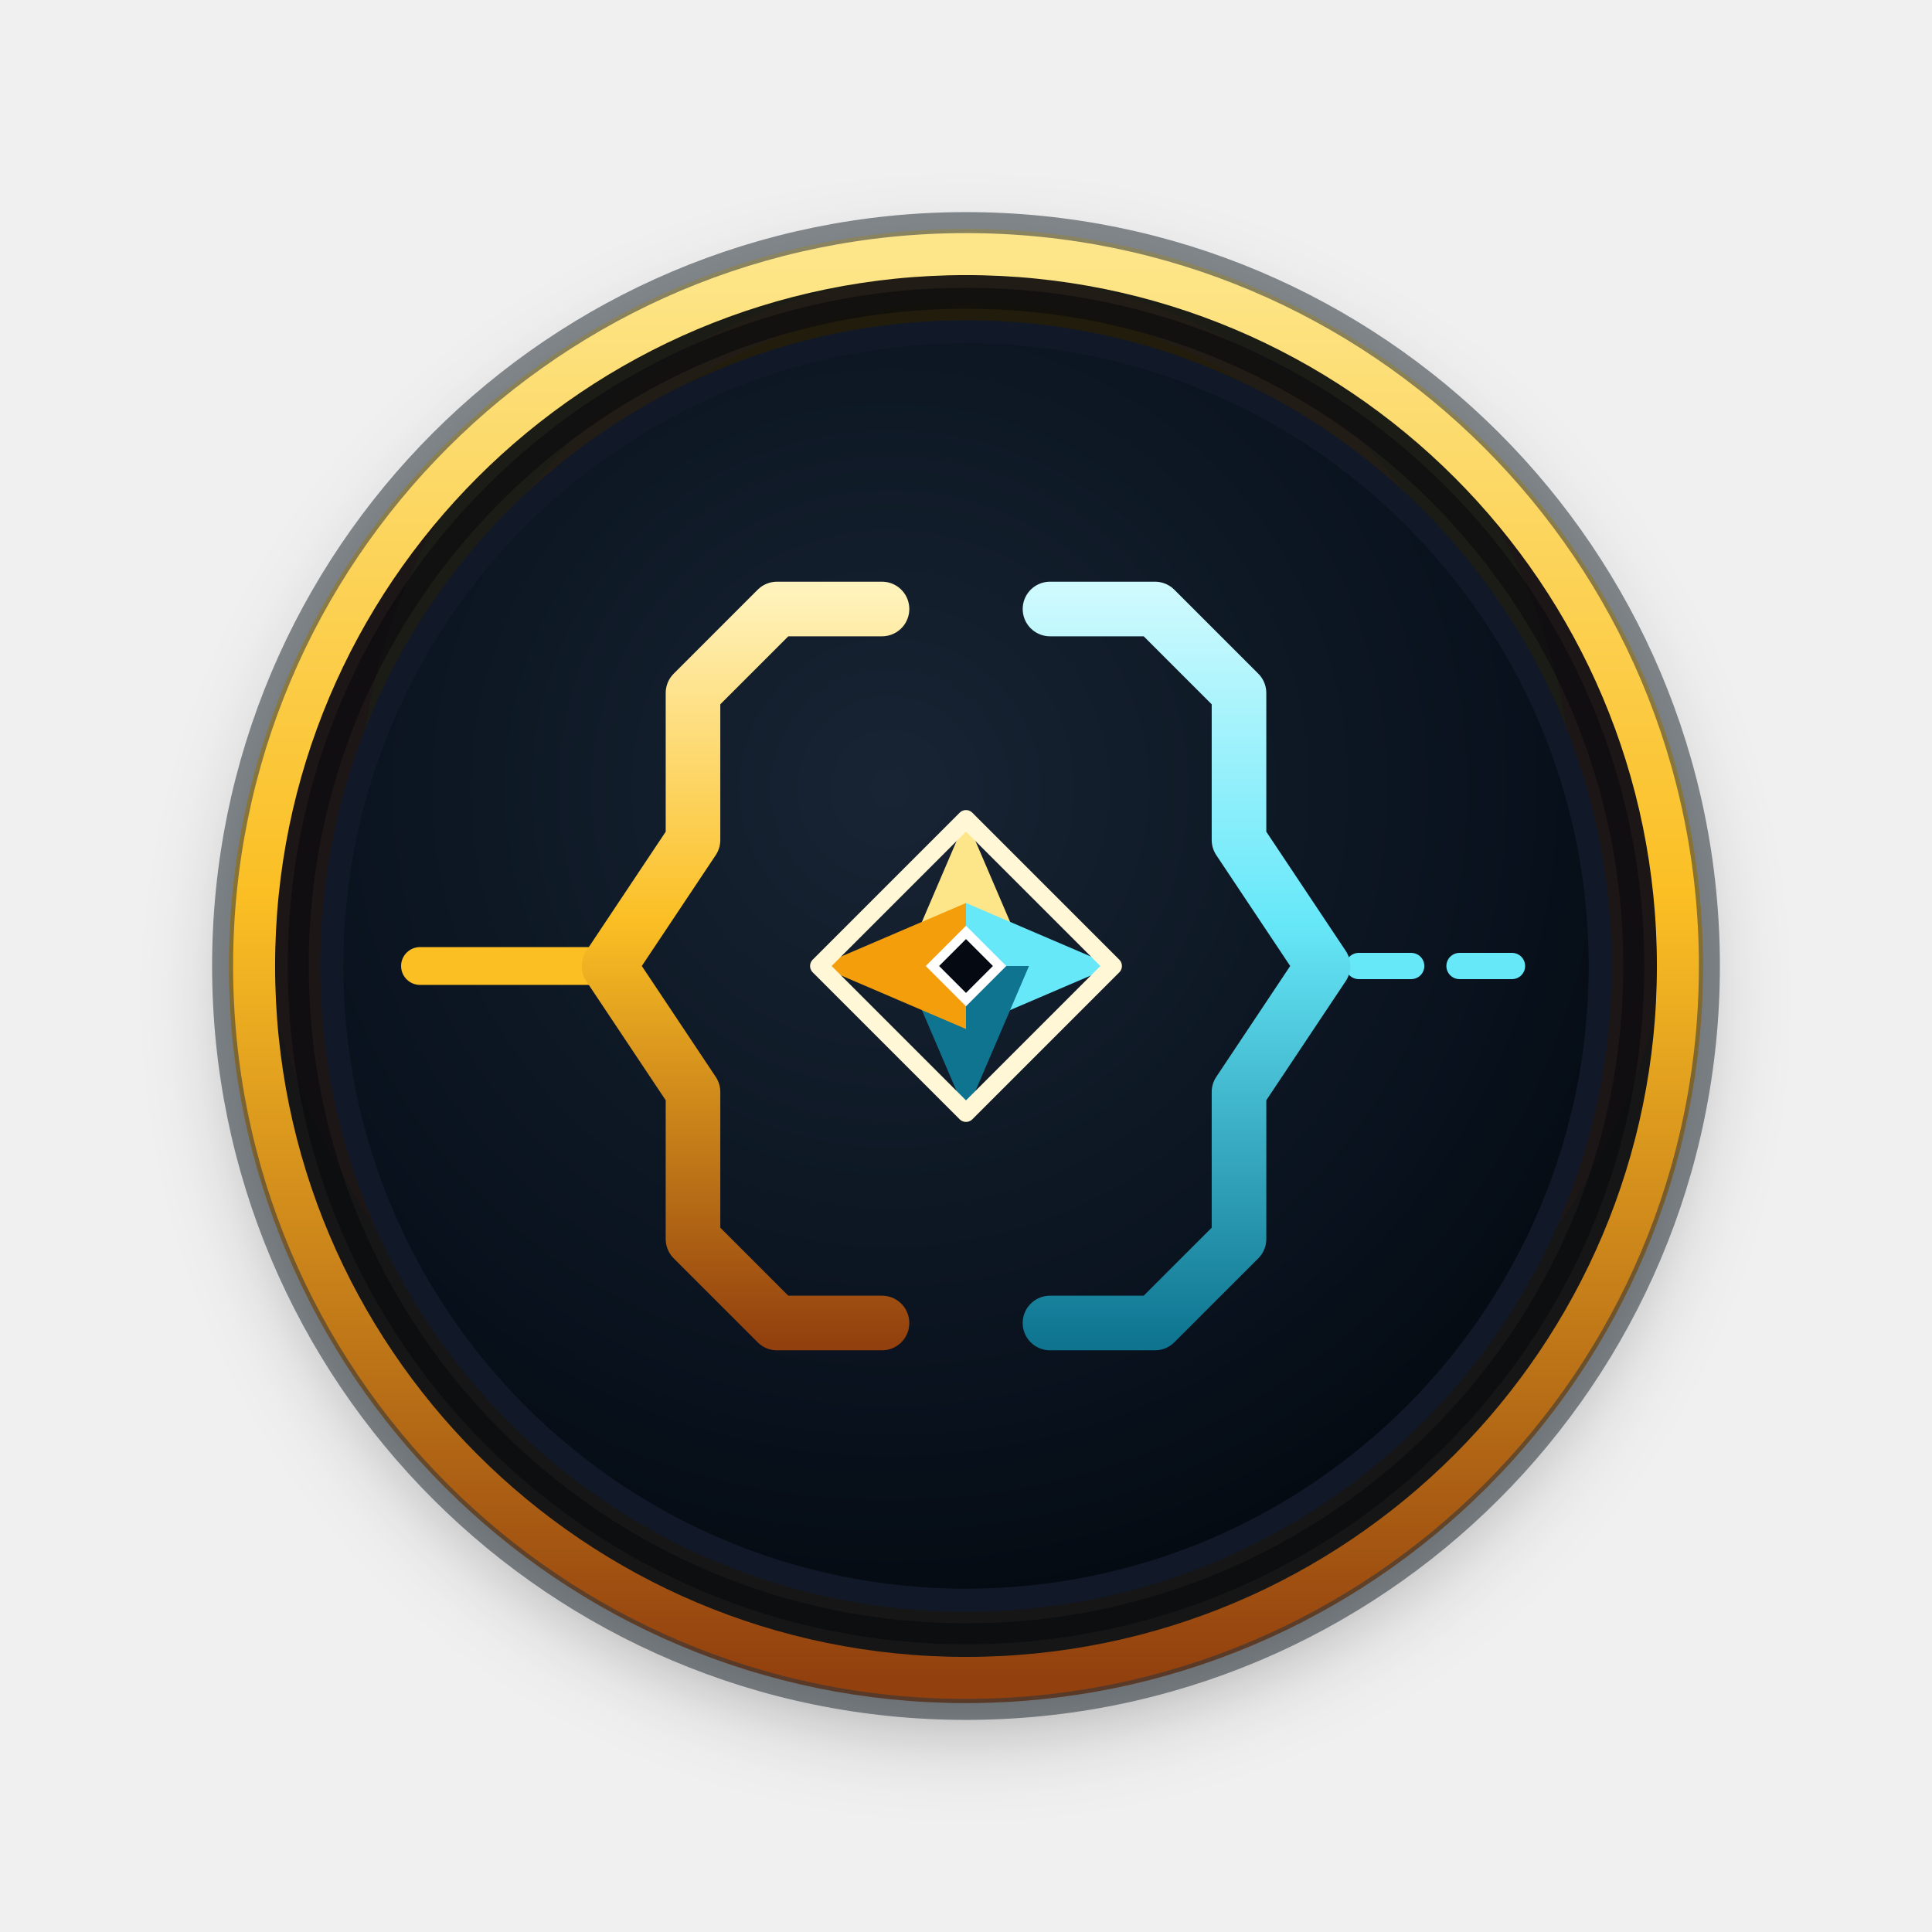
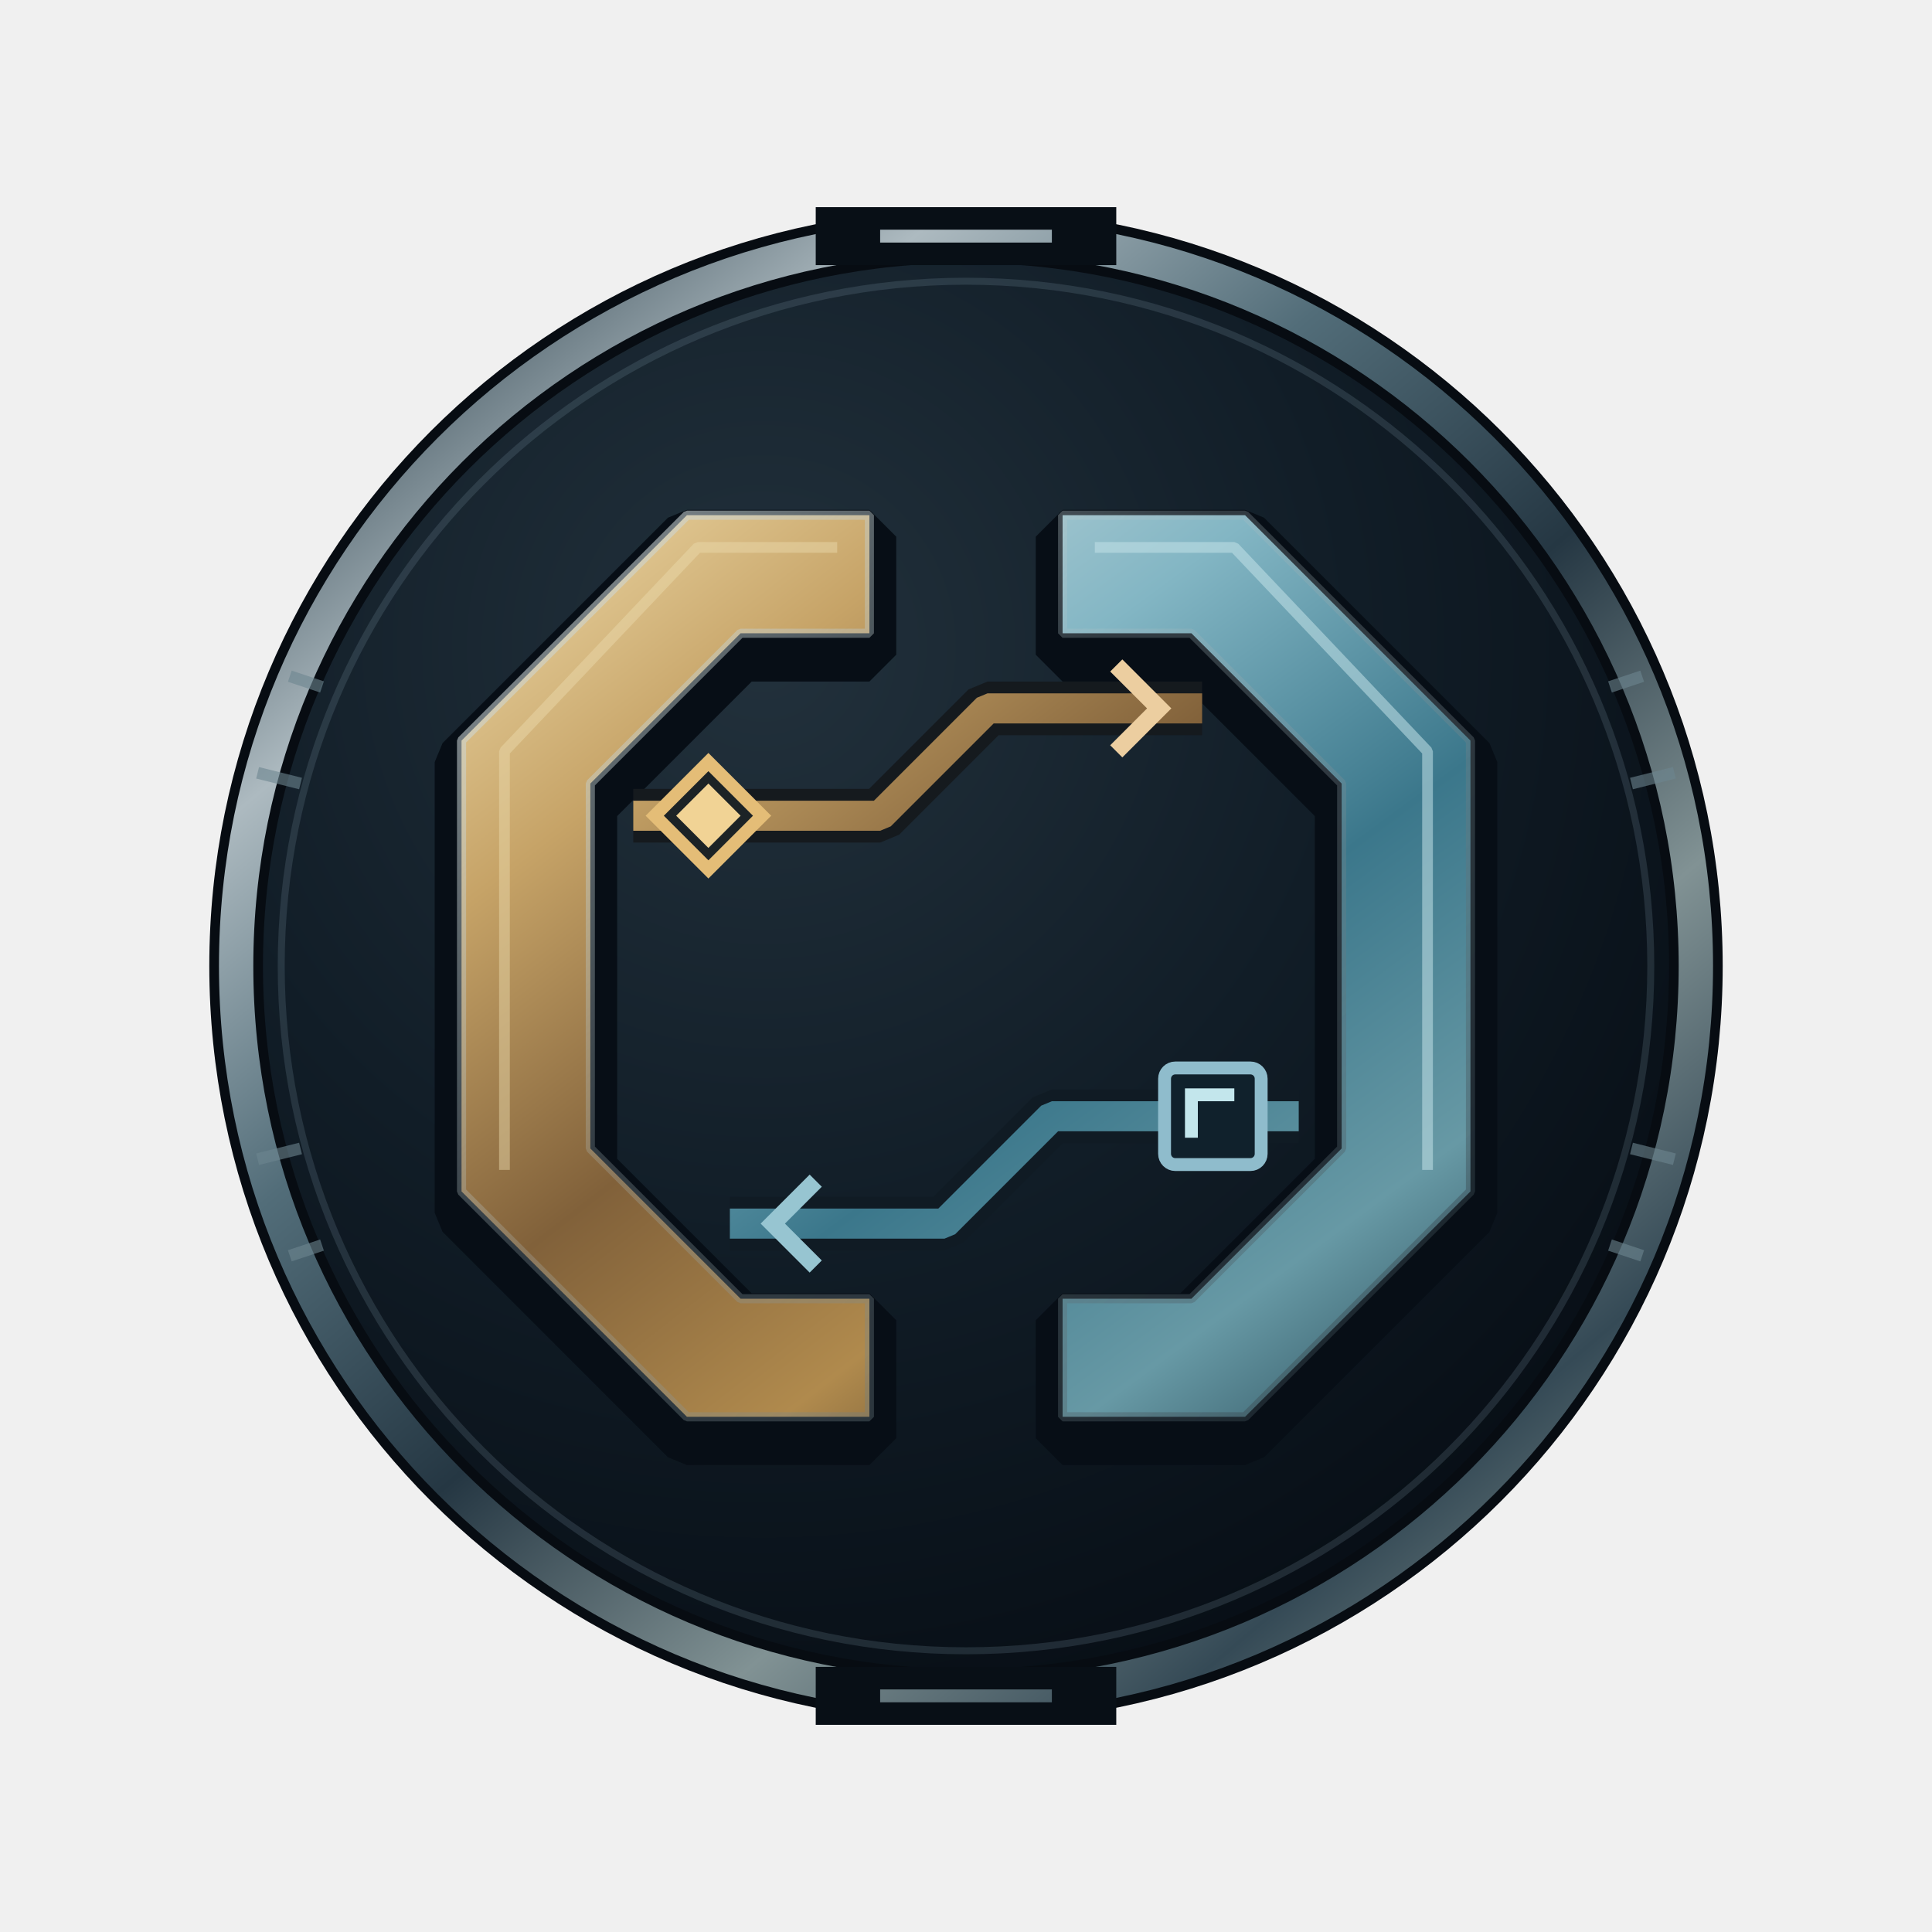
- <svg xmlns="http://www.w3.org/2000/svg" viewBox="204 210 92 92" width="92" height="92" role="img" aria-labelledby="ncp-logo-title ncp-logo-description">
+ <svg xmlns="http://www.w3.org/2000/svg" viewBox="0 0 180 180" role="img" aria-labelledby="ncp-mark-title ncp-mark-desc">
  <defs>
-     <radialGradient id="hubGrad" cx="50%" cy="42%" r="65%">
-       <stop offset="0%" stop-color="#06281d" />
-       <stop offset="100%" stop-color="#0a1117" />
+     <radialGradient id="ncp-seat" cx="36%" cy="28%" r="82%">
+       <stop stop-color="#22313c" />
+       <stop offset=".5" stop-color="#111d27" />
+       <stop offset="1" stop-color="#060c13" />
    </radialGradient>
-     <radialGradient id="gateGrad" cx="50%" cy="40%" r="68%">
-       <stop offset="0%" stop-color="#332408" />
-       <stop offset="100%" stop-color="#10131a" />
-     </radialGradient>
-     <radialGradient id="voxGrad" cx="50%" cy="40%" r="68%">
-       <stop offset="0%" stop-color="#2a0a2e" />
-       <stop offset="100%" stop-color="#10131a" />
-     </radialGradient>
-     <radialGradient id="galGrad" cx="50%" cy="40%" r="68%">
-       <stop offset="0%" stop-color="#2a0a0a" />
-       <stop offset="100%" stop-color="#10131a" />
-     </radialGradient>
-     <radialGradient id="hdGrad" cx="50%" cy="40%" r="68%">
-       <stop offset="0%" stop-color="#042f2a" />
-       <stop offset="100%" stop-color="#10131a" />
-     </radialGradient>
-     <radialGradient id="crebGrad" cx="50%" cy="40%" r="70%">
-       <stop offset="0%" stop-color="#293716" />
-       <stop offset="62%" stop-color="#19230f" />
-       <stop offset="100%" stop-color="#0d1208" />
-     </radialGradient>
-     <filter id="nodeShadow" x="-40%" y="-40%" width="180%" height="180%">
-       <feDropShadow dx="0" dy="1.5" stdDeviation="2.4" flood-color="#000000" flood-opacity="0.38" />
-     </filter>
-     <filter id="soft" x="-60%" y="-60%" width="220%" height="220%">
-       <feGaussianBlur stdDeviation="4" result="b" />
-       <feMerge>
-         <feMergeNode in="b" />
-         <feMergeNode in="SourceGraphic" />
-       </feMerge>
-     </filter>
-     <filter id="edgeGlow" x="-30%" y="-30%" width="160%" height="160%">
-       <feGaussianBlur stdDeviation="2.4" result="b" />
-       <feMerge>
-         <feMergeNode in="b" />
-         <feMergeNode in="SourceGraphic" />
-       </feMerge>
-     </filter>
+     <linearGradient id="ncp-rim" x1="35" y1="26" x2="147" y2="158" gradientUnits="userSpaceOnUse">
+       <stop stop-color="#314550" />
+       <stop offset=".17" stop-color="#adbac0" />
+       <stop offset=".34" stop-color="#526d79" />
+       <stop offset=".52" stop-color="#253743" />
+       <stop offset=".7" stop-color="#819294" />
+       <stop offset=".86" stop-color="#354a56" />
+       <stop offset="1" stop-color="#81918e" />
+     </linearGradient>
+     <linearGradient id="ncp-amber" x1="42" y1="47" x2="108" y2="132" gradientUnits="userSpaceOnUse">
+       <stop stop-color="#f2dfae" />
+       <stop offset=".28" stop-color="#c6a367" />
+       <stop offset=".55" stop-color="#81613a" />
+       <stop offset=".8" stop-color="#b08a4d" />
+       <stop offset="1" stop-color="#55442d" />
+     </linearGradient>
+     <linearGradient id="ncp-blue" x1="74" y1="46" x2="138" y2="133" gradientUnits="userSpaceOnUse">
+       <stop stop-color="#bed4d9" />
+       <stop offset=".25" stop-color="#83b6c4" />
+       <stop offset=".53" stop-color="#3b778b" />
+       <stop offset=".79" stop-color="#6799a5" />
+       <stop offset="1" stop-color="#254653" />
+     </linearGradient>
+     <linearGradient id="ncp-edge" x1="32" y1="39" x2="136" y2="139" gradientUnits="userSpaceOnUse">
+       <stop stop-color="#e3e9e7" stop-opacity=".8" />
+       <stop offset=".45" stop-color="#b0c1c5" stop-opacity=".25" />
+       <stop offset="1" stop-color="#14242d" stop-opacity=".5" />
+     </linearGradient>
  </defs>
  <style>
-     .cap        { font: 400 11px ui-monospace, SFMono-Regular, Menlo, monospace; fill: #8b949e; }
-     .edge       { opacity: 0.55; }
-     .edge-contract  { filter: url(#edgeGlow); }
-     .contract-flow  { fill: none; stroke: #e2faff; stroke-width: 2.4; stroke-dasharray: 1.5 9; stroke-linecap: round; opacity: 0.9; }
-     .contract-flow-rev { stroke-width: 2; opacity: 0.78; }
-     .chip       { fill: #0d1117; stroke-width: 1.5; }
-     .chip-label { font: 400 12px ui-monospace, SFMono-Regular, Menlo, monospace; fill: #c9d1d9; }
-     .hub-fill   { fill: url(#hubGrad); }
-     .hub-ring   { fill: none; stroke: url(#hubBezel); stroke-width: 2.2; }
-     .hub-glow   { fill: none; stroke: #34d399; stroke-width: 6; stroke-opacity: 0.18; filter: url(#soft); }
-     .hub-label  { font: 400 12px ui-monospace, SFMono-Regular, Menlo, monospace; fill: #6ee7b7; }
-     .pidx-rail   { fill: none; stroke: #021a12; stroke-opacity: 0.9; stroke-width: 1.3; stroke-linecap: round; }
-     .pidx-rail-lt{ fill: none; stroke: #34d399; stroke-opacity: 0.18; stroke-width: 1.3; stroke-linecap: round; }
-     .pidx-tick   { fill: none; stroke: #047857; stroke-opacity: 0.9; stroke-width: 0.9; stroke-linecap: round; }
-     .pidx-inner  { fill: none; stroke: #10b981; stroke-opacity: 0.14; stroke-width: 0.6; }
-     .pidx-chan   { fill: none; stroke: #032018; stroke-width: 2.2; stroke-linecap: round; }
-     .pidx-chan-lt{ fill: none; stroke: #6ee7b7; stroke-width: 0.8; stroke-linecap: round; }
-     .pidx-chamfer{ fill: none; stroke: #05070b; stroke-opacity: 0.55; stroke-width: 1; }
-     .pidx-rim    { fill: none; stroke: url(#pidXRim); stroke-width: 1.1; }
-     .pidx-lip    { fill: none; stroke: #6ee7b7; stroke-opacity: 0.16; stroke-width: 0.5; }
-     .pidx-shade  { fill: #031710; }
-     .pidx-flare  { fill: #d1fae5; }
-     .pidx-flare-s{ fill: #ecfdf5; }
-     .pidx-syn-ring { fill: none; stroke: #a7f3d0; stroke-width: 1; }
-     .pidx-girdle { fill: none; stroke: #a7f3d0; stroke-opacity: 0.55; stroke-width: 0.4; }
-     .pidx-girdle-s { fill: none; stroke: #d1fae5; stroke-opacity: 0.7; stroke-width: 0.5; }
-     .pidx-glint  { fill: #ecfdf5; fill-opacity: 0.7; }
-     .pidx-fU-l   { fill: #6ee7b7; }
-     .pidx-fU-d   { fill: #10b981; }
-     .pidx-jw-edge{ fill: none; stroke: #a7f3d0; stroke-width: 0.4; stroke-opacity: 0.85; stroke-linejoin: round; }
-     .pidx-syn-hot{ fill: #ecfdf5; }
-     .pidx-spark-head { fill: #ecfdf5; }
-     .pidx-spark-tail { fill: none; stroke: #a7f3d0; stroke-width: 1.1; stroke-linecap: round; stroke-opacity: 0.85; }
-     .pid-wg      { fill: none; stroke: #043a2e; stroke-width: 2.4; stroke-linecap: round; }
-     .pid-wg-lit  { fill: none; stroke: #6ee7b7; stroke-width: 0.9; stroke-linecap: round; }
-     .pid-port    { fill: #34d399; }
-     .pid-port-core { fill: #06281d; }
-     .pid-chip    { fill: #d1fae5; }
-     .pid-core-crown { fill: #6ee7b7; }
-     .pid-core-bl { fill: #065f46; }
-     .pid-core-br { fill: #047857; }
-     .pid-core-edge { fill: none; stroke: #a7f3d0; stroke-width: 0.8; stroke-linejoin: round; }
-     .pid-seam    { fill: none; stroke: #d1fae5; stroke-width: 0.7; stroke-opacity: 0.9; stroke-linecap: round; }
-     .pid-facet   { fill: none; stroke: #a7f3d0; stroke-width: 0.5; stroke-opacity: 0.35; }
-     .pid-hot     { fill: #ecfdf5; }
-     .pid-hot-in  { fill: #f0fdf4; }
-     .pid-compute { fill: none; stroke: #6ee7b7; stroke-width: 1; opacity: 0; }
-     .seat-ring     { fill: none; stroke-width: 2.2; }
-     .seat-groove   { fill: none; stroke: #05070b; stroke-opacity: 0.5; stroke-width: 1; }
-     .seat-hairline { fill: none; stroke: #2b333d; stroke-opacity: 0.55; stroke-width: 1; }
-     .seat-gate     { fill: url(#gateGrad); }
-     .seat-vox      { fill: url(#voxGrad); }
-     .mel-plate    { fill: url(#melPlate); }
-     .mel-rock     { fill: url(#melRock); }
-     .mel-fog-g    { opacity: 0.42; }
-     .mel-ridge    { fill: none; stroke: #fdba74; stroke-opacity: 0.7; stroke-width: 1.3; stroke-linejoin: round; stroke-linecap: round; }
-     .mel-facet    { fill: #1a0e08; }
-     .mel-tin      { stroke: #000000; stroke-opacity: 0.35; stroke-width: 0.6; stroke-linejoin: round; }
-     .mel-front    { fill: #ffedd5; filter: url(#edgeGlow); }
-     .mel-edge     { fill: none; stroke: url(#melBezel); stroke-width: 2.4; stroke-linejoin: miter; }
-     .mel-groove   { fill: none; stroke: #05070b; stroke-opacity: 0.5; stroke-width: 1; }
-     .mel-hairline { fill: none; stroke: #2b333d; stroke-opacity: 0.55; stroke-width: 1; }
-     .cube-label { font: 400 12px ui-monospace, SFMono-Regular, Menlo, monospace; fill: #fdba74; }
-     .logo-label     { font: 400 12px ui-monospace, SFMono-Regular, Menlo, monospace; fill: #cdd6e0; }
-     .prz-body     { fill: url(#przGlass); }
-     .prz-edge     { fill: none; stroke: url(#przSilver); stroke-width: 2.4; }
-     .prz-groove   { fill: none; stroke: #05070b; stroke-opacity: 0.5; stroke-width: 1; }
-     .prz-hairline { fill: none; stroke: #2b333d; stroke-opacity: 0.55; stroke-width: 1; }
-     .prz-hill     { fill: url(#przHill); }
-     .prz-hill-hi  { fill: url(#przHillHi); }
-     .prz-hill-ao  { fill: url(#przHillAo); }
-     .prz-spill    { fill: url(#przSpill); }
-     .prz-crest    { fill: none; stroke: #d8ccff; stroke-width: 1.8; stroke-linecap: round; stroke-opacity: 0.95; }
-     .prz-ray      { fill: none; stroke-width: 1.4; stroke-linecap: round; stroke-opacity: 0.5; }
-     .prz-ray-flow { fill: none; stroke-width: 1.9; stroke-linecap: round; stroke-dasharray: 4 22; stroke-opacity: 0.92; }
-     .prz-blade    { fill: url(#przBlade); stroke: #cbd3db; stroke-width: 0.4; stroke-linejoin: round; }
-     .prz-blade-core { stroke: #f8fafc; stroke-width: 0.8; stroke-linecap: round; stroke-opacity: 0.85; }
-     .prz-blade-glint { stroke: #ffffff; stroke-width: 1.3; stroke-linecap: round; stroke-dasharray: 5 44; stroke-opacity: 0.95; }
-     .prz-foot-hot { fill: #ffffff; }
-     .tri-label  { font: 400 12px ui-monospace, SFMono-Regular, Menlo, monospace; fill: #c4b5fd; }
-     .ncp-well              { fill: url(#ncpWell); stroke: #111827; stroke-width: 1.1; }
-     .ncp-min-lane          { fill: none; stroke-linecap: round; }
-     .ncp-min-lane-action   { stroke: #fbbf24; stroke-width: 1.8; }
-     .ncp-min-lane-sense    { stroke: #67e8f9; stroke-width: 1.25; stroke-dasharray: 2.5 2.3; }
-     .ncp-min-brace         { fill: none; stroke-width: 2.6; stroke-linecap: round; stroke-linejoin: round; }
-     .ncp-min-brace-action  { stroke: url(#ncpBrace); }
-     .ncp-min-brace-sense   { stroke: url(#ncpCyan); }
-     .ncp-plane-top         { fill: #fde68a; }
-     .ncp-plane-right       { fill: #67e8f9; }
-     .ncp-plane-bottom      { fill: #0e7490; }
-     .ncp-plane-left        { fill: #f59e0b; }
-     .ncp-min-knot          { fill: none; stroke: #fff7d6; stroke-width: 0.85; stroke-linejoin: round; }
-     .ncp-min-void          { fill: #050912; stroke: #ffffff; stroke-width: 0.45; }
-     .ncp-min-proposal      { fill: #fbbf24; stroke: #fff7d6; stroke-width: 0.5; }
-     .ncp-min-signal        { fill: #083344; stroke: #cffafe; stroke-width: 0.8; }
-     .ncp-min-bind          { fill: none; stroke: #fff7d6; stroke-width: 0.85; filter: url(#edgeGlow); }
-     .ncp-min-receipt       { fill: #07111d; stroke: #ffffff; stroke-width: 1.05; stroke-linejoin: round; filter: url(#edgeGlow); }
-     .gate-label     { font: 400 12px ui-monospace, SFMono-Regular, Menlo, monospace; fill: #fbbf24; text-anchor: middle; }
-     .flag-k     { fill: #181818; }
-     .flag-r     { fill: #d8001d; }
-     .flag-g     { fill: #ffcc00; }
-     .flag-edge  { fill: none; stroke: #ffffff; stroke-opacity: 0.16; stroke-width: 0.6; }
-     .vox-label  { font: 400 12px ui-monospace, SFMono-Regular, Menlo, monospace; fill: #f0abfc; }
-     .ctx-well              { fill: url(#ctxWell); stroke: #1f1227; stroke-width: 1.1; }
-     .ctx-min-voxel-top     { fill: #e879f9; stroke: #fdf4ff; stroke-width: 0.65; stroke-linejoin: round; }
-     .ctx-min-voxel-left    { fill: #a21caf; stroke: #f0abfc; stroke-width: 0.65; stroke-linejoin: round; }
-     .ctx-min-voxel-right   { fill: #701a75; stroke: #d946ef; stroke-width: 0.65; stroke-linejoin: round; }
-     .ctx-min-neuron        { fill: #ffffff; stroke: #e879f9; stroke-width: 0.45; }
-     .ctx-min-intake-lane   { fill: none; stroke: #c4b5fd; stroke-width: 0.8; stroke-opacity: 0.55; stroke-dasharray: 2 2.2; stroke-linecap: round; }
-     .ctx-min-boundary      { fill: none; stroke: #fdf4ff; stroke-width: 2.2; stroke-linecap: round; stroke-linejoin: round; }
-     .ctx-min-artifact      { fill: none; stroke: url(#ctxArtifactEdge); stroke-width: 2.3; stroke-linecap: round; stroke-linejoin: round; }
-     .ctx-min-trace         { fill: none; stroke: #ffffff; stroke-width: 1.65; stroke-linecap: round; stroke-linejoin: round; }
-     .ctx-min-digest        { fill: #ffffff; stroke: #e879f9; stroke-width: 0.55; }
-     .ctx-min-token         { fill: #fdf4ff; stroke: #e879f9; stroke-width: 0.45; filter: url(#edgeGlow); }
-     .ctx-min-scan          { stroke: #ffffff; stroke-width: 1.2; stroke-linecap: round; filter: url(#edgeGlow); }
-     .ctx-min-digest-ring   { fill: none; stroke: #fdf4ff; stroke-width: 0.8; filter: url(#edgeGlow); }
-     .seat-creb     { fill: url(#crebGrad); }
-     .creb-signal   { fill: none; stroke: #b6cf86; stroke-opacity: 0.7; stroke-width: 1.2; }
-     .creb-xhair    { fill: none; stroke: #a8c07a; stroke-opacity: 0.7; stroke-width: 1.3; stroke-linecap: round; }
-     .creb-eye-core { fill: #ff6b5e; }
-     .creb-eye-hot  { fill: #fff1f0; }
-     .raven-label { font: 400 12px ui-monospace, SFMono-Regular, Menlo, monospace; fill: #9caf88; }
-     .raven-cursor { fill: #9caf88; }
-     .radar-label  { font: 400 12px ui-monospace, SFMono-Regular, Menlo, monospace; fill: #38bdf8; }
-     .mw-iris      { fill: #101a26; stroke: #38bdf8; stroke-opacity: 0.25; stroke-width: 1; }
-     .mw-well      { fill: url(#mwWell); }
-     .mw-core      { fill: url(#mwCore); }
-     .mw-aphex     { fill: none; stroke: #e0f2fe; stroke-opacity: 0.45; stroke-width: 0.8; stroke-linejoin: round; }
-     .mw-blade     { fill: none; stroke: #7dd3fc; stroke-opacity: 0.55; stroke-width: 1.2; }
-     .mw-blade-sh  { fill: none; stroke: #05070b; stroke-opacity: 0.7; stroke-width: 1.2; }
-     .mw-inner     { fill: none; stroke: url(#mwBezel); stroke-width: 1.6; stroke-opacity: 0.9; stroke-linecap: round; }
-     .mw-notch     { fill: none; stroke: #bae6fd; stroke-width: 1.4; stroke-linejoin: round; stroke-linecap: round; }
-     .mw-tick      { stroke: #38bdf8; stroke-opacity: 0.4; stroke-width: 1; }
-     .mw-dot       { fill: #7dd3fc; fill-opacity: 0.16; }
-     .mw-lock      { fill: none; stroke: #ef4444; stroke-width: 1.2; stroke-linecap: round; stroke-linejoin: round; }
-     .mw-lock-dot  { fill: #ff6b5e; }
-     .mw-lock-g    { fill: none; stroke: #4ade80; stroke-width: 1.2; stroke-linecap: round; stroke-linejoin: round; }
-     .mw-lock-g-dot{ fill: #86efac; }
-     .mw-lock-y    { fill: none; stroke: #facc15; stroke-width: 1.2; stroke-linecap: round; stroke-linejoin: round; }
-     .mw-lock-y-dot{ fill: #fde047; }
-     .mw-lock-o    { fill: none; stroke: #fb923c; stroke-width: 1.2; stroke-linecap: round; stroke-linejoin: round; }
-     .mw-lock-o-dot{ fill: #fdba74; }
-     .mw-drone-arm { fill: none; stroke: #7dd3fc; stroke-width: 1.4; stroke-linecap: round; }
-     .mw-rotor     { fill: #12283b; stroke: #7dd3fc; stroke-width: 1.2; }
-     .mw-hub       { fill: #f0f9ff; }
-     .mw-ring      { fill: none; stroke: url(#mwBezel); stroke-width: 2.2; }
-     .mw-groove    { fill: none; stroke: #05070b; stroke-opacity: 0.5; stroke-width: 1; }
-     .mw-hairline  { fill: none; stroke: #2b333d; stroke-opacity: 0.55; stroke-width: 1; }
-     .seat-gal   { fill: url(#galGrad); }
-     .gal-signal { fill: none; stroke: #ef4444; stroke-opacity: 0.7; stroke-width: 1.1; }
-     .gal-fiber  { fill: none; stroke: #22d3ee; stroke-opacity: 0.75; stroke-width: 1.4; stroke-linecap: round; }
-     .gal-pulse  { fill: none; stroke: #a5f3fc; stroke-opacity: 0.95; stroke-width: 1.4; stroke-linecap: round; stroke-dasharray: 3 40; }
-     .gal-port   { fill: #0a121c; stroke: #22d3ee; stroke-opacity: 0.9; stroke-width: 1; }
-     .gal-jack   { fill: #a5f3fc; fill-opacity: 0.85; }
-     .gal-plate  { fill: url(#galPlateG); stroke: #22d3ee; stroke-opacity: 0.9; stroke-width: 1.2; stroke-linejoin: miter; }
-     .gal-crest  { stroke: #22d3ee; stroke-opacity: 0.28; stroke-width: 0.6; stroke-linejoin: miter; }
-     .gal-slit   { fill: #05070b; stroke: #22d3ee; stroke-opacity: 0.55; stroke-width: 0.8; stroke-linejoin: miter; }
-     .gal-hotf   { fill: #ef4444; }
-     .gal-label  { font: 400 12px ui-monospace, SFMono-Regular, Menlo, monospace; fill: #ef4444; }
-     .seat-hd         { fill: url(#hdGrad); }
-     .hd-void         { fill: #03211d; }
-     .hd-frame        { fill: url(#haldirArch); stroke: #0f766e; stroke-width: 0.5; stroke-opacity: 0.7; }
-     .hd-speed        { fill: none; stroke: #5eead4; stroke-width: 0.6; stroke-opacity: 0.4; stroke-linecap: round; }
-     .hd-thresh       { fill: none; stroke: #2dd4bf; stroke-width: 1.6; stroke-linecap: round; stroke-opacity: 0.85; }
-     .hd-beam         { fill: none; stroke: #ef4444; stroke-width: 1.4; stroke-linecap: round; stroke-opacity: 0.92; }
-     .hd-diode        { fill: #ff3b47; }
-     .hd-diode-hot    { fill: #ffe1dd; }
-     .hd-core         { fill: #ef4444; }
-     .hd-core-facet   { fill: #ff9d94; fill-opacity: 0.95; }
-     .hd-core-hot     { fill: #fff1f0; }
-     .hd-coreglow     { fill: url(#hdCoreGlow); }
-     .hd-sun          { fill: none; stroke: #ff6b5e; stroke-width: 0.8; stroke-opacity: 0.85; stroke-linecap: round; }
-     .hd-scan         { fill: #ffd9d4; }
-     .hd-tok-in       { fill: #ff6b5e; }
-     .hd-tok-out      { fill: #fff1f0; }
-     .hd-flash        { fill: #fff1f0; }
-     .haldir-label    { font: 400 12px ui-monospace, SFMono-Regular, Menlo, monospace; fill: #2dd4bf; }
-     .cba-label       { font: 400 12px ui-monospace, SFMono-Regular, Menlo, monospace; fill: #93c5fd; }
-     .cba-glow        { fill: none; stroke: #7dd3fc; stroke-width: 3.5; stroke-opacity: 0.22; filter: url(#soft); stroke-linejoin: round; }
-     .cba-plate       { fill: url(#cbaPlate); }
-     .cba-bezel       { fill: none; stroke: url(#cbaBezel); stroke-width: 2.4; stroke-linejoin: round; }
-     .cba-groove      { fill: none; stroke: #05070b; stroke-opacity: 0.68; stroke-width: 1; stroke-linejoin: round; }
-     .cba-hairline    { fill: none; stroke: #2b333d; stroke-opacity: 0.6; stroke-width: 1; stroke-linejoin: round; }
-     .cba-grid        { fill: none; stroke: #60a5fa; stroke-width: 0.6; stroke-opacity: 0.09; }
-     .cba-tick        { stroke: #8be7f2; stroke-width: 0.9; stroke-opacity: 0.55; stroke-linecap: round; }
-     .cba-envelope    { fill: none; stroke: #60a5fa; stroke-width: 1; stroke-opacity: 0.45; stroke-linecap: round; }
-     .cba-envelope-soft { stroke: #8be7f2; stroke-opacity: 0.16; stroke-dasharray: 1 5; }
-     .cba-base        { fill: #091827; stroke: #60a5fa; stroke-width: 1.1; stroke-linejoin: round; }
-     .cba-desk-top    { fill: #173c66; stroke: #9cecf4; stroke-width: 0.8; stroke-linejoin: round; }
-     .cba-desk-apron  { fill: #0b2038; stroke: #60a5fa; stroke-width: 0.65; }
-     .cba-desk-leg    { fill: #091827; stroke: #60a5fa; stroke-width: 0.7; stroke-linejoin: round; }
-     .cba-source-pad  { fill: #102842; stroke: #7dd3fc; stroke-width: 0.75; stroke-linejoin: round; }
-     .cba-link-a      { fill: url(#cbaArmA); stroke: #9cecf4; stroke-width: 0.8; stroke-linejoin: round; }
-     .cba-link-b      { fill: url(#cbaArmB); stroke: #9cecf4; stroke-width: 0.8; stroke-linejoin: round; }
-     .cba-link-rail   { fill: none; stroke: #d7fbff; stroke-opacity: 0.58; stroke-width: 0.8; stroke-linecap: round; }
-     .cba-servo       { fill: url(#cbaServo); stroke: #9cecf4; stroke-width: 1.3; }
-     .cba-encoder     { fill: none; stroke: #60a5fa; stroke-width: 1.1; stroke-dasharray: 2 2; }
-     .cba-servo-hot   { fill: #e2faff; stroke: #ffffff; stroke-width: 0.55; }
-     .cba-tool        { fill: none; stroke: #9cecf4; stroke-width: 3.8; stroke-linecap: round; }
-     .cba-palm        { fill: none; stroke: #d7fbff; stroke-width: 2.4; stroke-linecap: round; }
-     .cba-finger      { fill: none; stroke: #d7fbff; stroke-width: 1.6; stroke-linecap: round; stroke-linejoin: round; }
-     .cba-voxel-top   { fill: #f8fafc; stroke: #ffffff; stroke-width: 0.8; stroke-linejoin: round; }
-     .cba-voxel-left  { fill: #cbd5e1; stroke: #e2faff; stroke-width: 0.8; stroke-linejoin: round; }
-     .cba-voxel-right { fill: #64748b; stroke: #bfdbfe; stroke-width: 0.8; stroke-linejoin: round; }
-     .cba-voxel-mesh  { fill: none; stroke: #ffffff; stroke-width: 0.5; stroke-opacity: 0.78; }
-     .cba-contact     { fill: none; stroke: #d7fbff; stroke-width: 1.1; }
-     .atlas-dataset-disc { fill: #07111d; stroke-width: 1.35; }
-     .atlas-dataset-ring { fill: none; stroke: #f8fafc; stroke-width: 0.65; stroke-opacity: 0.3; }
-     .rfa-label       { font: 400 12px ui-monospace, SFMono-Regular, Menlo, monospace; fill: #fda4af; }
-     .rfa-glow        { fill: none; stroke: #fda4af; stroke-width: 2; stroke-opacity: 0.12; stroke-linejoin: round; }
-     .rfa-plate       { fill: url(#rfaPlate); }
-     .rfa-bezel       { fill: none; stroke: url(#rfaBezel); stroke-width: 2.4; stroke-linejoin: round; }
-     .rfa-groove      { fill: none; stroke: #05070b; stroke-opacity: 0.7; stroke-width: 1; stroke-linejoin: round; }
-     .rfa-hairline    { fill: none; stroke: #2b333d; stroke-opacity: 0.58; stroke-width: 1; stroke-linejoin: round; }
-     .rfa-contour     { fill: none; stroke: #fda4af; stroke-width: 0.65; stroke-opacity: 0.15; stroke-linecap: round; }
-     .rfa-contour-a   { stroke-opacity: 0.19; }
-     .rfa-sheet-back  { fill: #12070b; stroke: #881337; stroke-width: 0.75; stroke-opacity: 0.75; }
-     .rfa-sheet-mid   { fill: #260810; stroke: #be123c; stroke-width: 0.75; stroke-opacity: 0.68; }
-     .rfa-sheet-front { fill: #3a0a17; stroke: #fda4af; stroke-width: 0.8; stroke-opacity: 0.62; }
-     .rfa-index-rail  { fill: none; stroke: #fb7185; stroke-width: 0.7; stroke-opacity: 0.48; stroke-linecap: round; }
-     .rfa-index-tick  { stroke: #fecdd3; stroke-width: 0.7; stroke-opacity: 0.6; stroke-linecap: round; }
-     .rfa-record      { fill: #17070c; fill-opacity: 0.94; stroke: #fda4af; stroke-width: 0.8; stroke-opacity: 0.62; }
-     .rfa-sample      { fill: none; stroke: #ffe4e6; stroke-width: 0.75; stroke-opacity: 0.88; stroke-linecap: round; stroke-linejoin: round; }
-     .rfa-focus       { fill: none; stroke: #fff1f2; stroke-width: 1.05; stroke-linecap: round; filter: url(#edgeGlow); }
-     .wg-rule    { stroke: #30363d; stroke-width: 1; stroke-opacity: 0.55; }
-     .wg-bracket { fill: none; stroke: #fbbf24; stroke-width: 1.5; stroke-linecap: round; stroke-opacity: 0.85; }
-     .panel      { fill: #ffffff; fill-opacity: 0.022; stroke: #ffffff; stroke-opacity: 0.07; }
-     text { paint-order: stroke; stroke: #0d1117; stroke-width: 2.6; stroke-linejoin: round; text-transform: uppercase; letter-spacing: 2.5px; }
-     text { stroke: #ffffff; }
-       .cap { fill: #57606a; }
-       .contract-flow { stroke: #22d3ee; }
-       .chip { fill: #ffffff; }
-       .chip-label { fill: #1f2328; }
-       .hub-glow { stroke: #059669; stroke-opacity: 0.12; }
-       .hub-label { fill: #059669; }
-       .logo-label { fill: #57626f; }
-       .tri-label { fill: #6d28d9; }
-       .gate-label { fill: #b45309; }
-       .cube-label { fill: #c2410c; }
-       .flag-edge { stroke: #000000; stroke-opacity: 0.25; }
-       .vox-label { fill: #c026d3; }
-       .raven-label { fill: #4b5320; }
-       .raven-cursor { fill: #4b5320; }
-       .radar-label { fill: #0284c7; }
-       .gal-label { fill: #dc2626; }
-       .haldir-label { fill: #0d9488; }
-       .cba-label { fill: #1d4ed8; }
-       .cba-hairline { stroke: #334155; stroke-opacity: 0.42; }
-       .cba-glow { stroke-opacity: 0.13; }
-       .rfa-label { fill: #be123c; }
-       .rfa-hairline { stroke: #4c0519; stroke-opacity: 0.38; }
-       .rfa-glow { stroke-opacity: 0.08; }
-       .wg-rule { stroke: #d0d7de; stroke-opacity: 0.9; }
-       .wg-bracket { stroke: #b45309; }
-       .panel { fill: #0b1f2a; fill-opacity: 0.025; stroke: #0b1f2a; stroke-opacity: 0.08; }
-     @media (prefers-reduced-motion: reduce) { animate, animateMotion, animateTransform { display: none; } }
+     .ncp-request-light { animation: ncp-request-light 8s ease-in-out infinite; }
+     .ncp-outcome-light { animation: ncp-outcome-light 8s ease-in-out infinite; }
+     @keyframes ncp-request-light { 0%, 48%, 100% { opacity: .4; } 20%, 30% { opacity: 1; } }
+     @keyframes ncp-outcome-light { 0%, 42%, 100% { opacity: .4; } 66%, 76% { opacity: 1; } }
+     @media (prefers-reduced-motion: reduce) {
+       .ncp-request-light, .ncp-outcome-light { animation: none; }
+     }
  </style>
-   <g>
-     <defs>
-       <radialGradient id="ncpWell" cx="44%" cy="36%" r="74%">
-         <stop offset="0%" stop-color="#182434" />
-         <stop offset="68%" stop-color="#08111c" />
-         <stop offset="100%" stop-color="#03070c" />
-       </radialGradient>
-       <linearGradient id="ncpBrace" x1="0" y1="238" x2="0" y2="274" gradientUnits="userSpaceOnUse">
-         <stop offset="0%" stop-color="#fff3bd" />
-         <stop offset="44%" stop-color="#fbbf24" />
-         <stop offset="100%" stop-color="#92400e" />
-       </linearGradient>
-       <linearGradient id="ncpCyan" x1="0" y1="238" x2="0" y2="274" gradientUnits="userSpaceOnUse">
-         <stop offset="0%" stop-color="#cffafe" />
-         <stop offset="44%" stop-color="#67e8f9" />
-         <stop offset="100%" stop-color="#0e7490" />
-       </linearGradient>
-     </defs>
-     <defs>
-       <linearGradient id="gateBezel" x1="0" y1="222" x2="0" y2="290" gradientUnits="userSpaceOnUse">
-         <stop offset="0%" stop-color="#fde68a" />
-         <stop offset="45%" stop-color="#fbbf24" />
-         <stop offset="100%" stop-color="#92400e" />
-       </linearGradient>
-     </defs>
-     <g filter="url(#nodeShadow)">
-       <circle cx="250" cy="256" r="34" class="seat-gate" />
-     </g>
-     <circle cx="250" cy="256" r="34" stroke="url(#gateBezel)" class="seat-ring" />
-     <circle cx="250" cy="256" r="31.8" class="seat-groove" />
-     <circle cx="250" cy="256" r="35.4" class="seat-hairline" />
-     <circle cx="250" cy="256" r="30.2" class="ncp-well" />
-     <path d="M224 256H233" class="ncp-min-lane ncp-min-lane-action" />
-     <path d="M276 256H267" class="ncp-min-lane ncp-min-lane-sense" />
-     <path d="M246 239H241L237 243V250L233 256L237 262V269L241 273H246" class="ncp-min-brace ncp-min-brace-action" />
-     <path d="M254 239H259L263 243V250L267 256L263 262V269L259 273H254" class="ncp-min-brace ncp-min-brace-sense" />
-     <polygon points="250,249 253,256 247,256" class="ncp-plane-top" />
-     <polygon points="257,256 250,259 250,253" class="ncp-plane-right" />
-     <polygon points="250,263 247,256 253,256" class="ncp-plane-bottom" />
-     <polygon points="243,256 250,253 250,259" class="ncp-plane-left" />
-     <polygon points="250,249 257,256 250,263 243,256" class="ncp-min-knot" />
-     <polygon points="250,254.4 251.6,256 250,257.6 248.4,256" class="ncp-min-void" />
-     <polygon points="225,253.8 227.2,256 225,258.2 222.8,256" class="ncp-min-proposal" opacity="0">
-       <animateTransform attributeName="transform" type="translate" values="0 0;0 0;16 0;16 0;0 0" keyTimes="0;0.10;0.34;0.90;1" dur="8s" repeatCount="indefinite" />
-       <animate attributeName="opacity" values="0;0;1;1;0;0" keyTimes="0;0.08;0.11;0.42;0.47;1" dur="8s" repeatCount="indefinite" />
-     </polygon>
-     <circle cx="275" cy="256" r="2" class="ncp-min-signal" opacity="0">
-       <animateTransform attributeName="transform" type="translate" values="0 0;0 0;-16 0;-16 0;0 0" keyTimes="0;0.24;0.46;0.90;1" dur="8s" repeatCount="indefinite" />
-       <animate attributeName="opacity" values="0;0;1;1;0;0" keyTimes="0;0.22;0.25;0.52;0.57;1" dur="8s" repeatCount="indefinite" />
-     </circle>
-     <circle cx="250" cy="256" r="8.4" class="ncp-min-bind" opacity="0">
-       <animate attributeName="r" values="8.4;8.4;11.5;11.5" keyTimes="0;0.54;0.67;1" dur="8s" repeatCount="indefinite" />
-       <animate attributeName="opacity" values="0;0;0.82;0;0" keyTimes="0;0.53;0.57;0.69;1" dur="8s" repeatCount="indefinite" />
-     </circle>
-     <polygon points="225,253.8 227.3,256 225,258.3 222.8,256" class="ncp-min-receipt" opacity="0">
-       <animateTransform attributeName="transform" type="translate" values="16 0;16 0;0 0;0 0;16 0" keyTimes="0;0.68;0.84;0.90;1" dur="8s" repeatCount="indefinite" />
-       <animate attributeName="opacity" values="0;0;1;1;0;0" keyTimes="0;0.66;0.69;0.85;0.90;1" dur="8s" repeatCount="indefinite" />
-     </polygon>
+   <g id="ncp-housing" fill="none">
+     <circle cx="90" cy="90" r="68" fill="url(#ncp-seat)" stroke="#070c12" stroke-width="5" />
+     <circle cx="90" cy="90" r="68" stroke="url(#ncp-rim)" stroke-width="3.2" />
+     <circle cx="90" cy="90" r="63.8" stroke="#8cabb7" stroke-opacity=".18" stroke-width=".65" />
+     <path d="M76 22H104 M76 158H104" stroke="#080f16" stroke-width="5.4" />
+     <path d="M82 22H98 M82 158H98" stroke="url(#ncp-rim)" stroke-width="1.2" />
+     <path d="M27 63 30 64 M24 72 28 73 M24 108 28 107 M27 117 30 116 M153 63 150 64 M156 72 152 73 M156 108 152 107 M153 117 150 116" stroke="#6c8590" stroke-width="1.1" stroke-opacity=".6" />
+   </g>
+   <g id="ncp-contract-rails" stroke-linejoin="bevel">
+     <path d="M81 48H64L43 69V111L64 132H81V121H69L55 107V73L69 59H81Z" fill="#070e16" stroke="#070e16" stroke-width="5" transform="translate(0 2)" />
+     <path d="M99 48H116L137 69V111L116 132H99V121H111L125 107V73L111 59H99Z" fill="#070e16" stroke="#070e16" stroke-width="5" transform="translate(0 2)" />
+     <path d="M81 48H64L43 69V111L64 132H81V121H69L55 107V73L69 59H81Z" fill="url(#ncp-amber)" stroke="url(#ncp-edge)" stroke-width=".85" />
+     <path d="M99 48H116L137 69V111L116 132H99V121H111L125 107V73L111 59H99Z" fill="url(#ncp-blue)" stroke="url(#ncp-edge)" stroke-width=".85" />
+     <path d="M78 51H65L47 70V109" fill="none" stroke="#ead8ab" stroke-opacity=".48" stroke-width="1" />
+     <path d="M102 51H115L133 70V109" fill="none" stroke="#c2e1e7" stroke-opacity=".55" stroke-width="1" />
+     <path d="M59 76H82L92 66H112" fill="none" stroke="#151a1e" stroke-width="5" />
+     <path d="M59 76H82L92 66H112" fill="none" stroke="url(#ncp-amber)" stroke-width="2.8" />
+     <path d="M121 104H98L88 114H68" fill="none" stroke="#101b24" stroke-width="5" />
+     <path d="M121 104H98L88 114H68" fill="none" stroke="url(#ncp-blue)" stroke-width="2.8" />
+   </g>
+   <g id="ncp-path-identities">
+     <path d="M104 62 108 66 104 70" fill="none" stroke="#eccea0" stroke-width="1.6" />
+     <path d="M76 110 72 114 76 118" fill="none" stroke="#97c5d1" stroke-width="1.6" />
+     <path d="M66 71 71 76 66 81 61 76Z" fill="#1c2326" stroke="#e4bd77" stroke-width="1.2" />
+     <path d="M66 73 69 76 66 79 63 76Z" fill="#f1d395" class="ncp-request-light" />
+     <rect x="108.5" y="99.5" width="9" height="9" rx="1" fill="#10212c" stroke="#8fbccc" stroke-width="1.2" />
+     <path d="M111 106V102H115" fill="none" stroke="#c3e6ec" stroke-width="1.2" class="ncp-outcome-light" />
  </g>
</svg>
